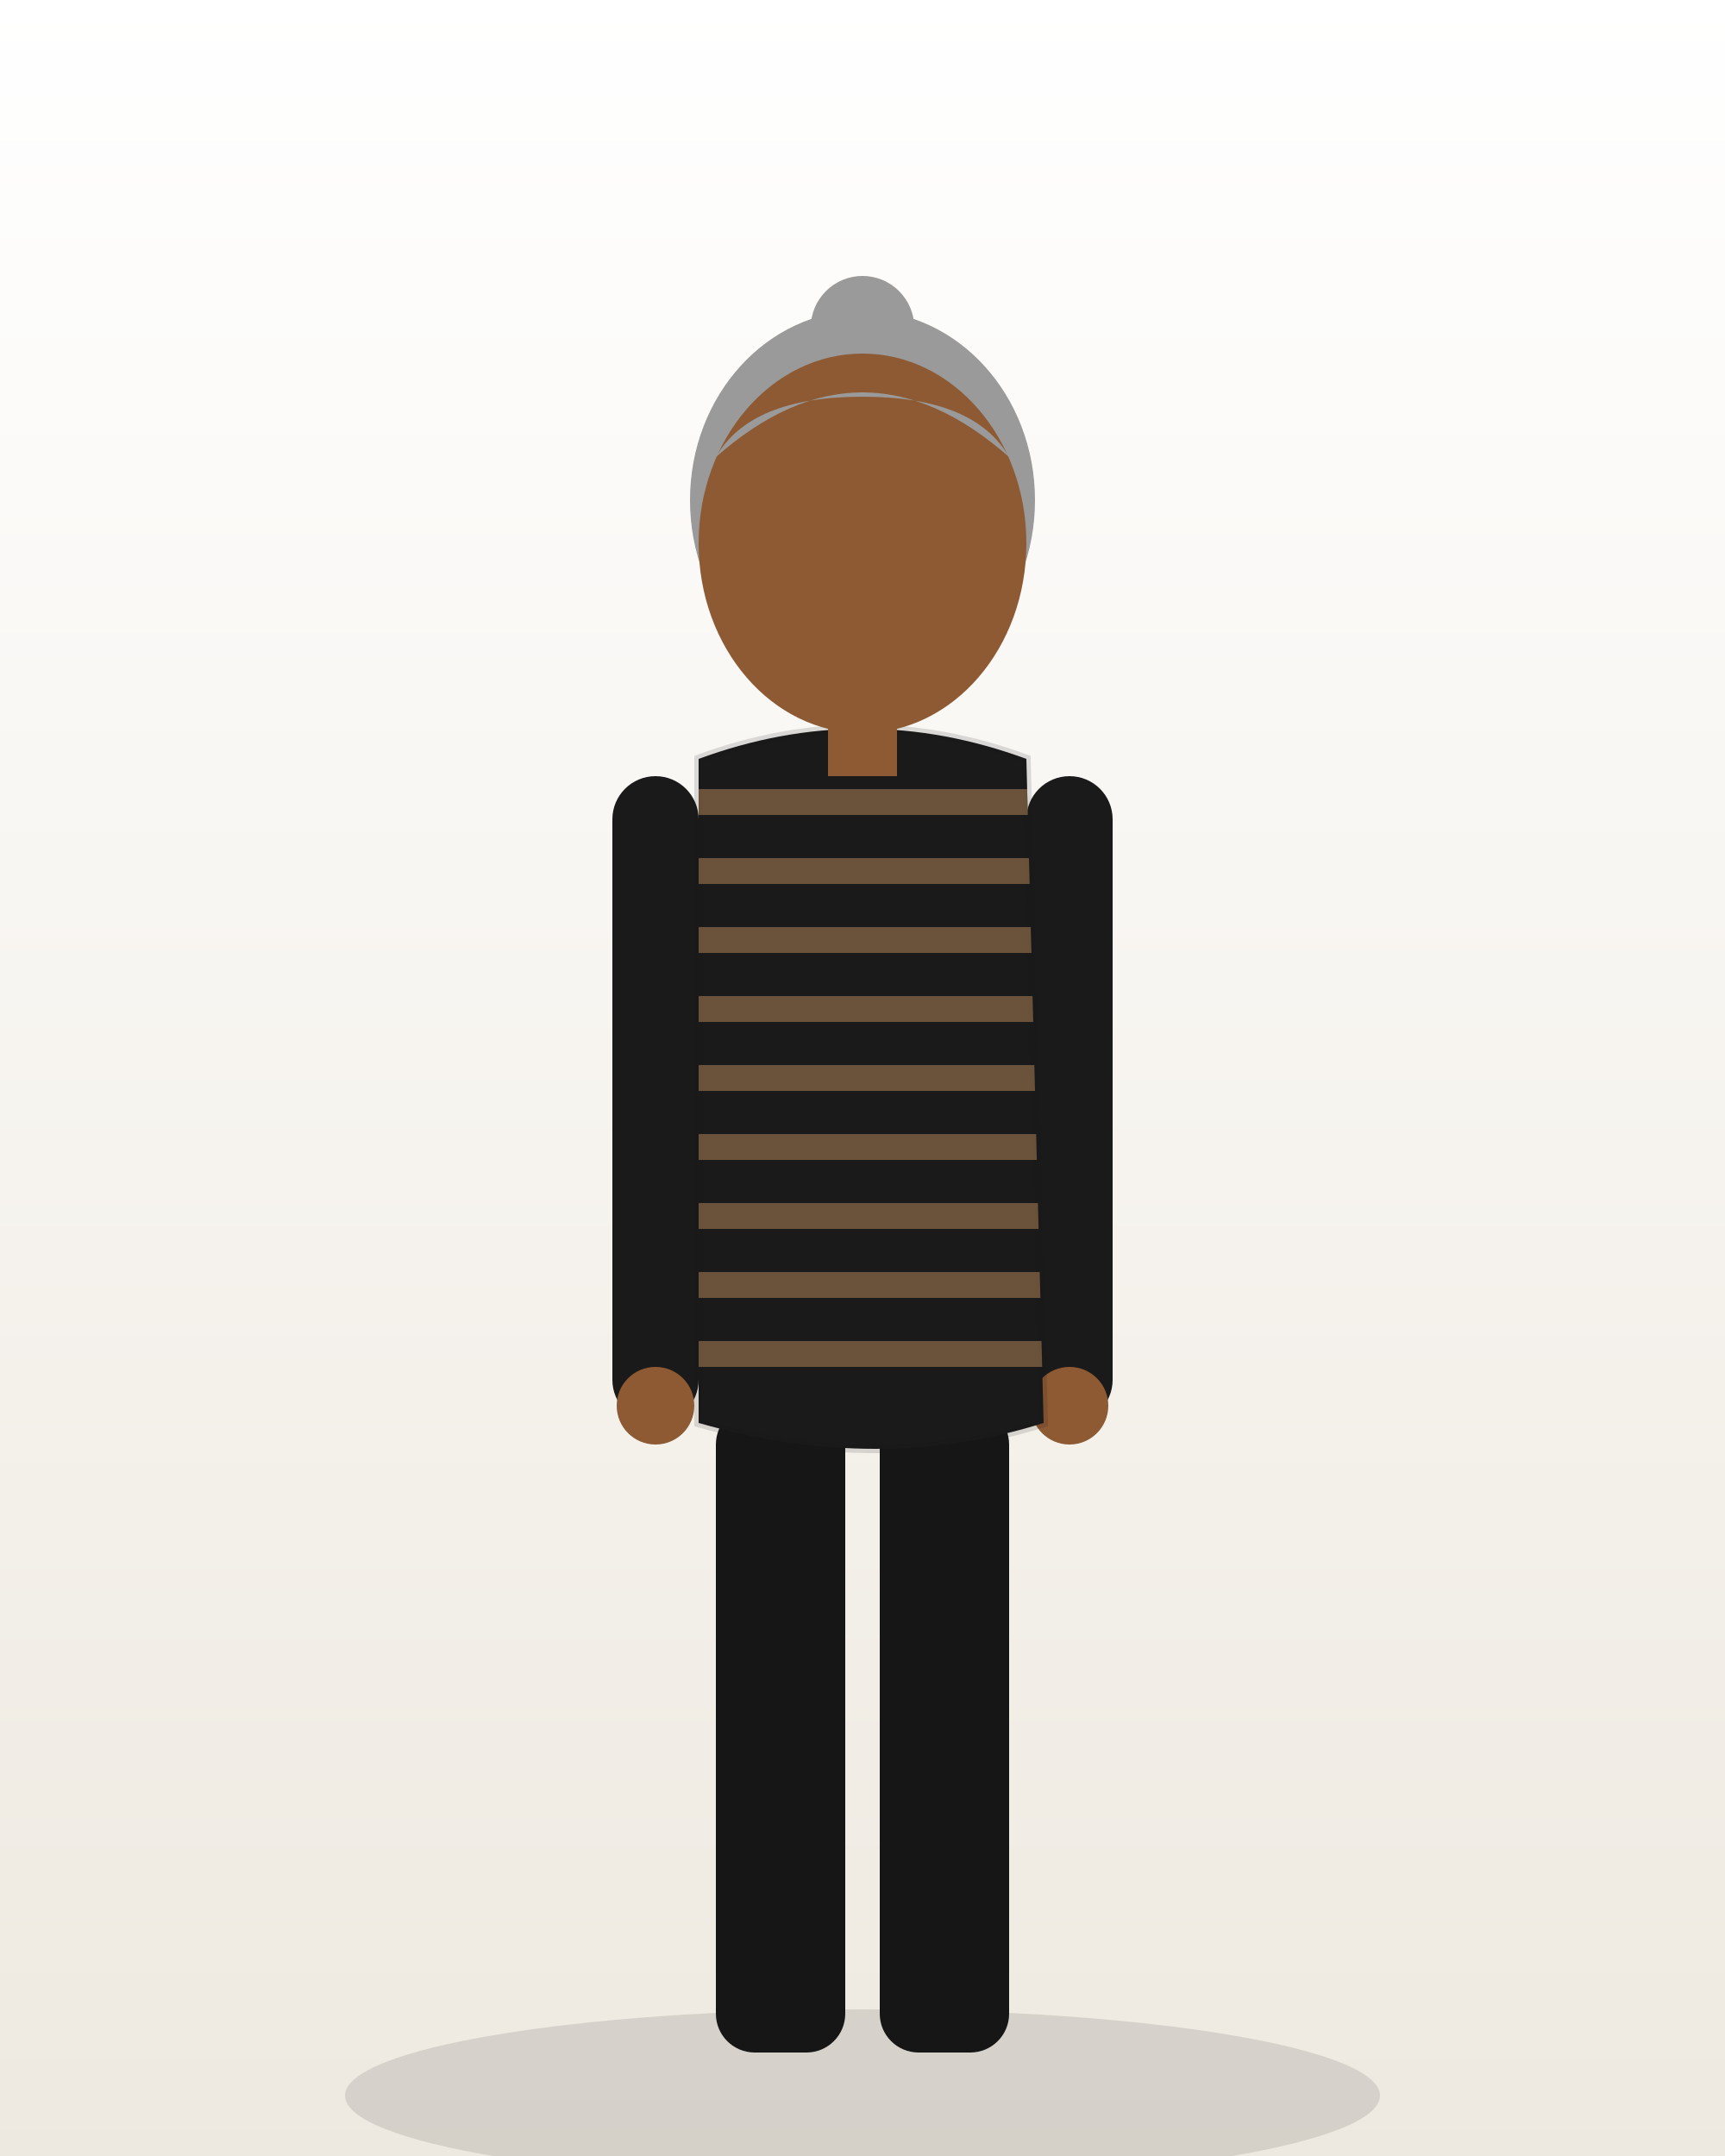
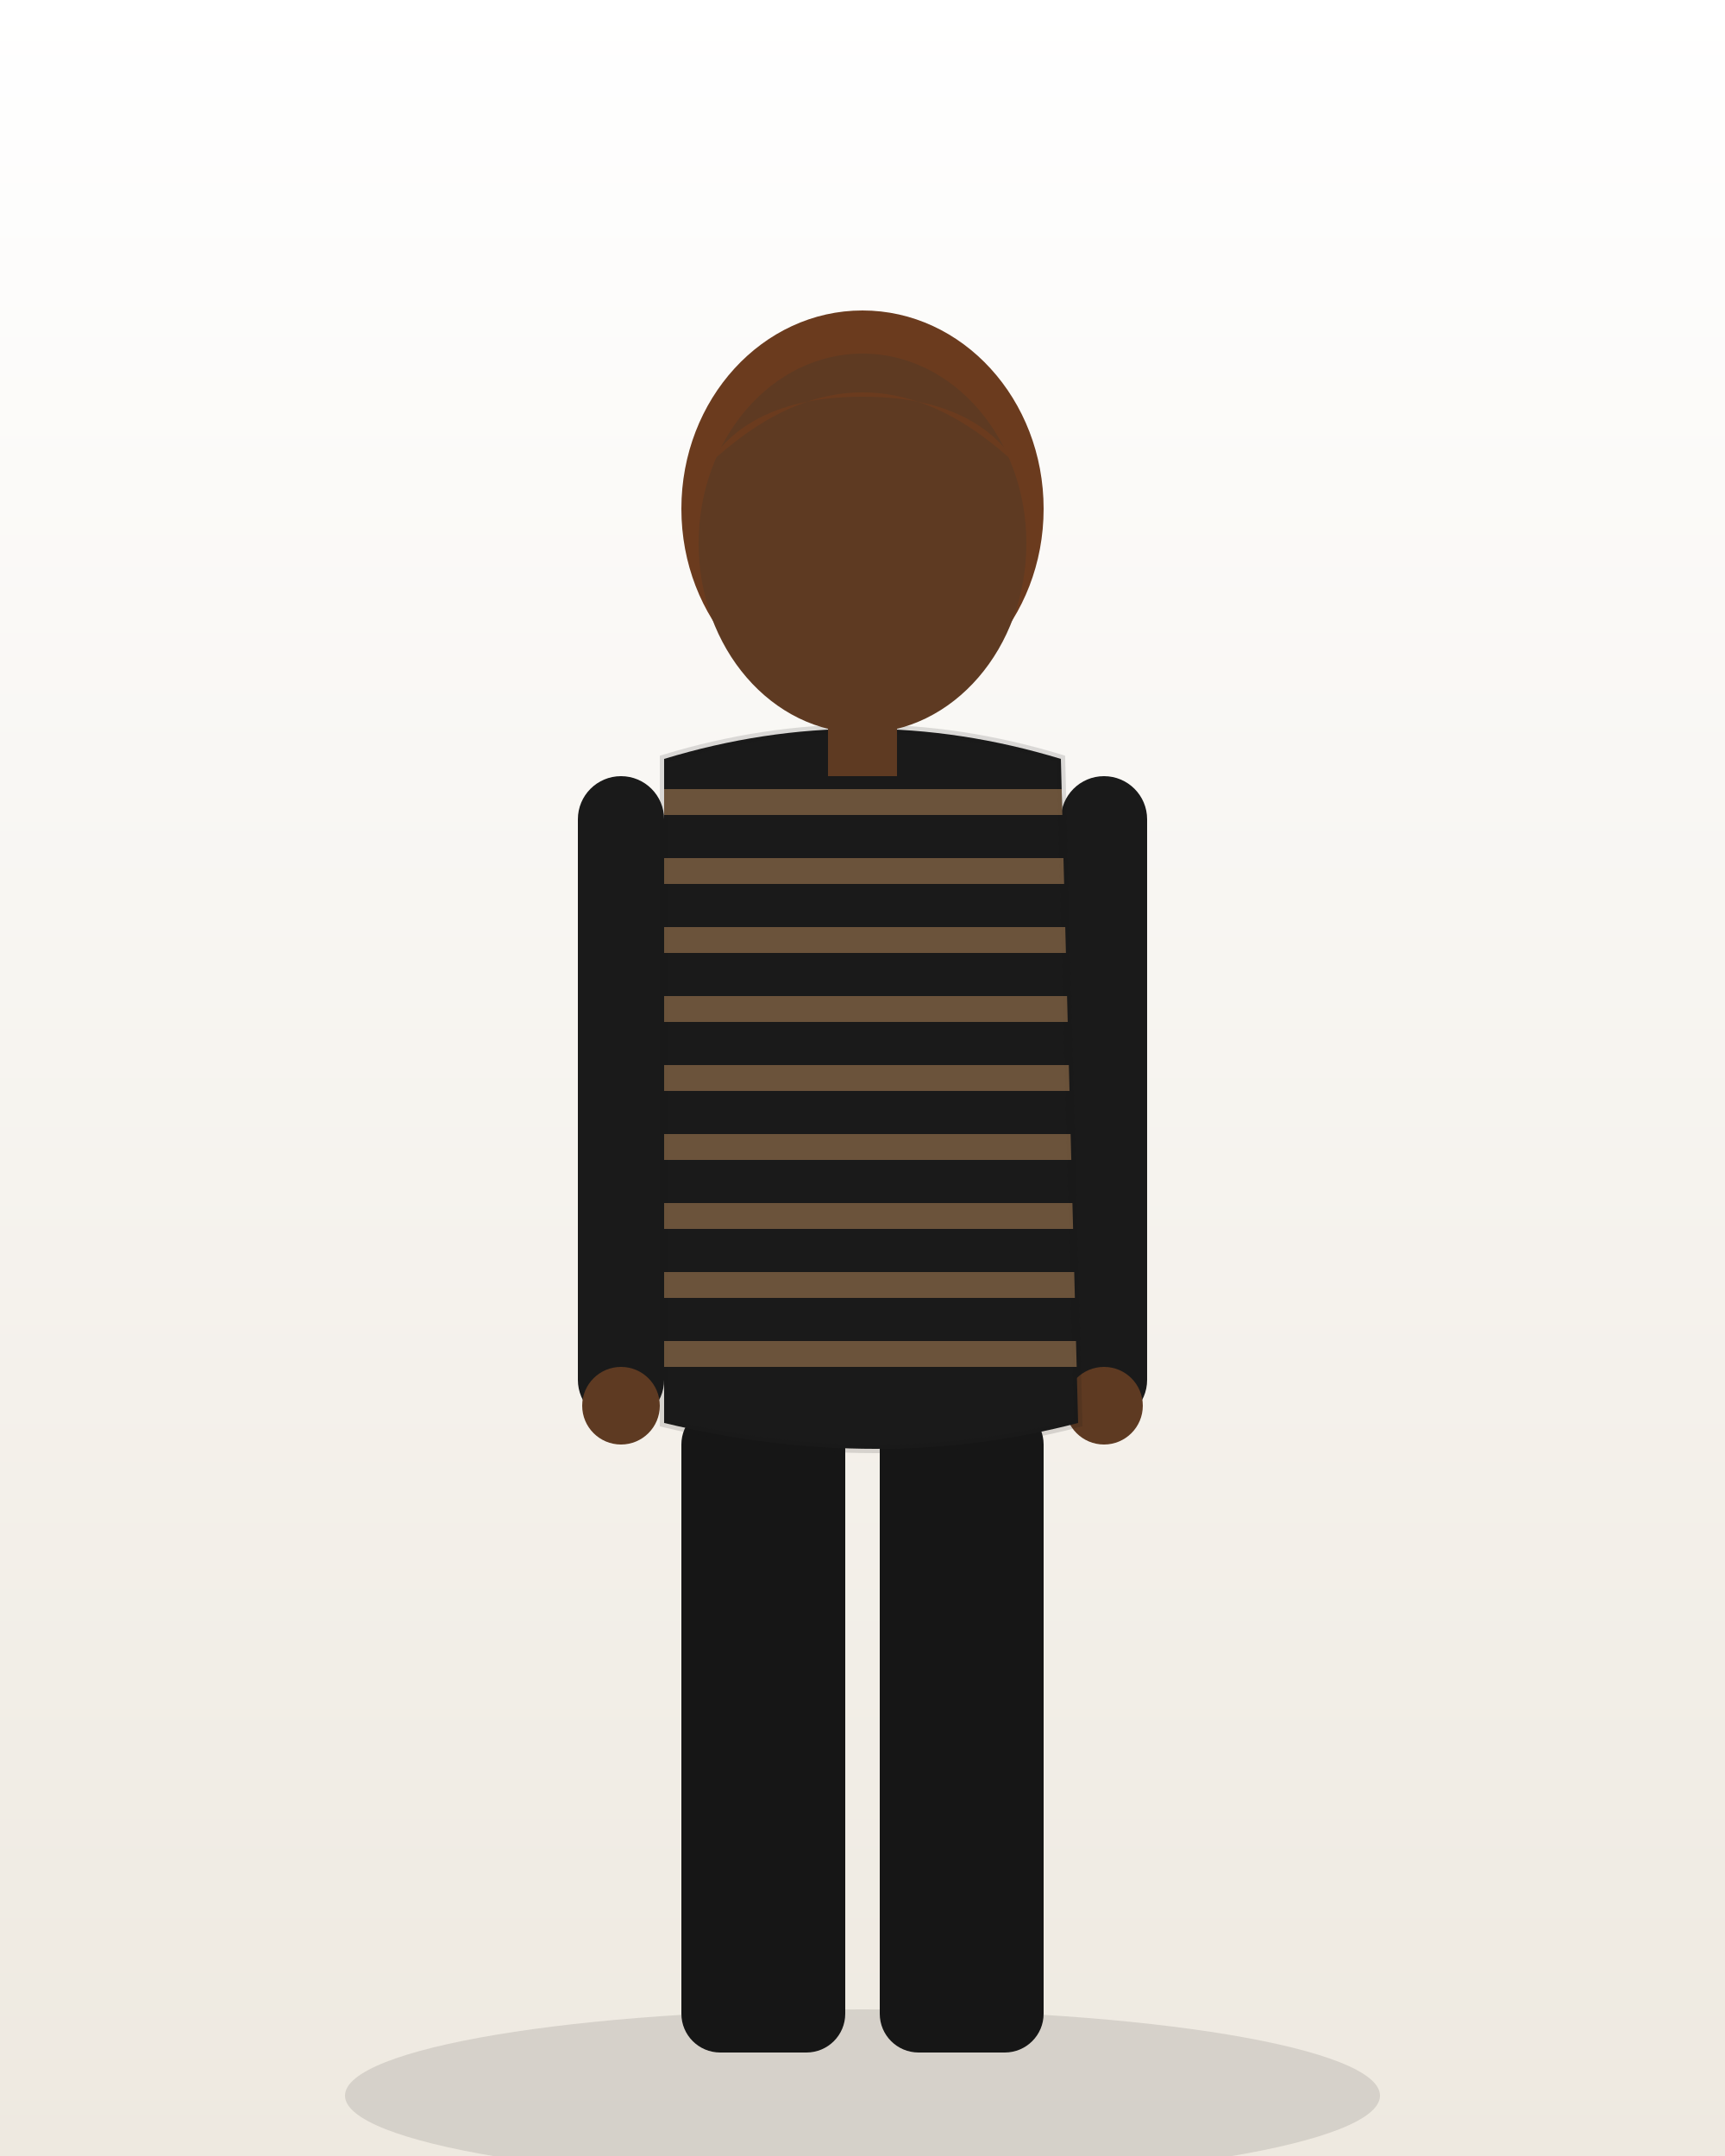
<svg xmlns="http://www.w3.org/2000/svg" width="400" height="500" viewBox="0 0 400 500" role="img" aria-label="Colourblock Puffer illustration">
  <defs>
    <linearGradient id="g-puffer-jacket" x1="0" y1="0" x2="0" y2="1">
      <stop offset="0" stop-color="#ffffff" />
      <stop offset="1" stop-color="#eee9e0" />
    </linearGradient>
  </defs>
  <rect width="400" height="500" fill="url(#g-puffer-jacket)" />
  <ellipse cx="200" cy="486" rx="120" ry="20" fill="#1c1a17" opacity="0.12" />
  <clipPath id="t-puffer-jacket">
-     <path d="M162 176     q38 -14 76 0     l4 154     q-38 12 -80 0 Z" />
+     <path d="M154 176     q46 -14 92 0     l4 154     q-46 12 -96 0 Z" />
  </clipPath>
-   <rect x="166" y="326" width="30" height="150" rx="9" fill="#161616" />
-   <rect x="204" y="326" width="30" height="150" rx="9" fill="#161616" />
-   <rect x="142" y="180" width="20" height="150" rx="10" fill="#1A1A1A" />
-   <rect x="238" y="180" width="20" height="150" rx="10" fill="#1A1A1A" />
-   <circle cx="152" cy="326" r="9" fill="#8D5A34" />
-   <circle cx="248" cy="326" r="9" fill="#8D5A34" />
-   <path d="M162 176     q38 -14 76 0     l4 154     q-38 12 -80 0 Z" fill="#1A1A1A" stroke="#1c1a17" stroke-opacity="0.14" stroke-width="2" />
+   <rect x="158" y="326" width="38" height="150" rx="9" fill="#161616" />
+   <rect x="204" y="326" width="38" height="150" rx="9" fill="#161616" />
+   <rect x="134" y="180" width="20" height="150" rx="10" fill="#1A1A1A" />
+   <rect x="246" y="180" width="20" height="150" rx="10" fill="#1A1A1A" />
+   <circle cx="144" cy="326" r="9" fill="#5E3A22" />
+   <circle cx="256" cy="326" r="9" fill="#5E3A22" />
+   <path d="M154 176     q46 -14 92 0     l4 154     q-46 12 -96 0 Z" fill="#1A1A1A" stroke="#1c1a17" stroke-opacity="0.14" stroke-width="2" />
  <g clip-path="url(#t-puffer-jacket)">
    <g stroke="#BB8B5C" stroke-width="6" opacity="0.5">
-       <line x1="162" y1="186" x2="242" y2="186" />
-       <line x1="162" y1="202" x2="242" y2="202" />
-       <line x1="162" y1="218" x2="242" y2="218" />
-       <line x1="162" y1="234" x2="242" y2="234" />
-       <line x1="162" y1="250" x2="242" y2="250" />
-       <line x1="162" y1="266" x2="242" y2="266" />
-       <line x1="162" y1="282" x2="242" y2="282" />
-       <line x1="162" y1="298" x2="242" y2="298" />
-       <line x1="162" y1="314" x2="242" y2="314" />
+       <line x1="154" y1="186" x2="250" y2="186" />
+       <line x1="154" y1="202" x2="250" y2="202" />
+       <line x1="154" y1="218" x2="250" y2="218" />
+       <line x1="154" y1="234" x2="250" y2="234" />
+       <line x1="154" y1="250" x2="250" y2="250" />
+       <line x1="154" y1="266" x2="250" y2="266" />
+       <line x1="154" y1="282" x2="250" y2="282" />
+       <line x1="154" y1="298" x2="250" y2="298" />
+       <line x1="154" y1="314" x2="250" y2="314" />
    </g>
  </g>
-   <rect x="192" y="150" width="16" height="30" fill="#8D5A34" />
-   <ellipse cx="200" cy="116" rx="40" ry="44" fill="#9A9A9A" />
-   <circle cx="200" cy="76" r="12" fill="#9A9A9A" />
-   <ellipse cx="200" cy="126" rx="38" ry="44" fill="#8D5A34" />
-   <path d="M166 106 q34 -30 68 0 q-8 -14 -34 -14 q-26 0 -34 14 Z" fill="#9A9A9A" />
+   <rect x="192" y="150" width="16" height="30" fill="#5E3A22" />
+   <ellipse cx="200" cy="118" rx="42" ry="46" fill="#6B3B1E" />
+   <ellipse cx="200" cy="126" rx="38" ry="44" fill="#5E3A22" />
+   <path d="M164 108 q36 -34 72 0 q-10 -16 -36 -16 q-26 0 -36 16 Z" fill="#6B3B1E" />
</svg>
